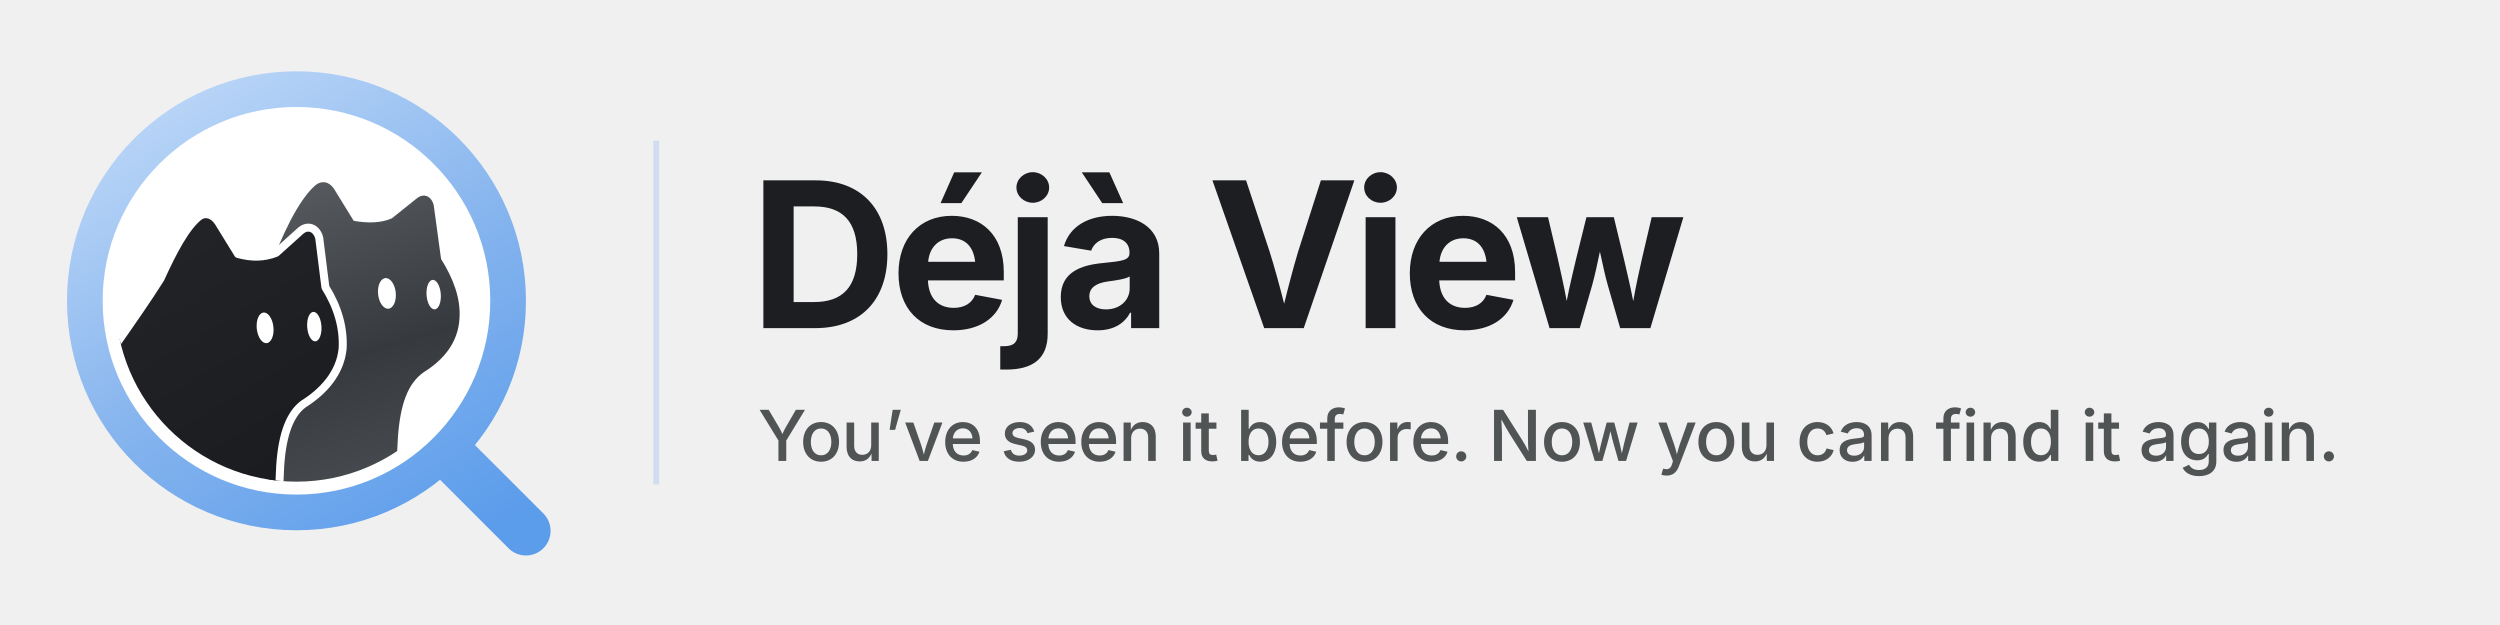
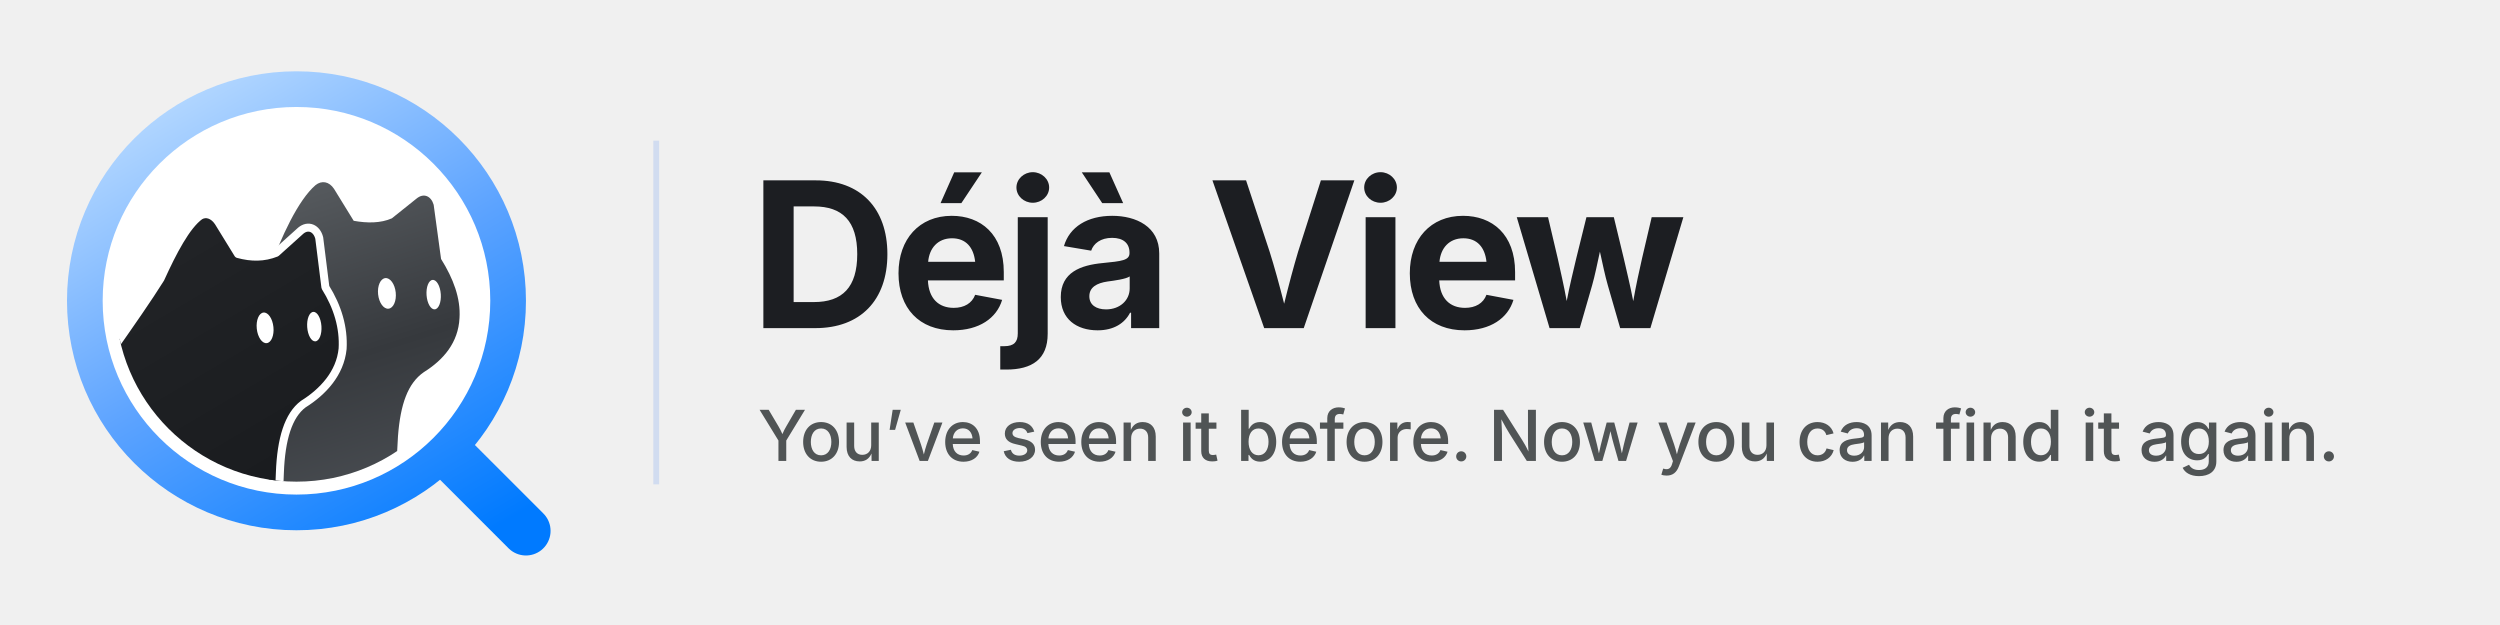
<svg xmlns="http://www.w3.org/2000/svg" viewBox="0 0 640 160" width="640" height="160" fill="none">
  <defs>
    <linearGradient id="dv-lens-grad" x1="120" y1="20" x2="340" y2="395" gradientUnits="userSpaceOnUse">
-       <stop offset="0%" stop-color="#B9D5F7" />
-       <stop offset="48%" stop-color="#87B5EE" />
-       <stop offset="100%" stop-color="#5B9CEB" />
+       <stop offset="0%" stop-color="#B3D7FF" />
+       <stop offset="48%" stop-color="#5CA3FF" />
+       <stop offset="100%" stop-color="#007AFF" />
    </linearGradient>
    <linearGradient id="dv-back-cat" x1="210" y1="104" x2="290" y2="355" gradientUnits="userSpaceOnUse">
      <stop offset="0%" stop-color="#565A5E" />
      <stop offset="55%" stop-color="#36393D" />
      <stop offset="100%" stop-color="#4A4E53" />
    </linearGradient>
    <linearGradient id="dv-front-cat" x1="80" y1="135" x2="210" y2="355" gradientUnits="userSpaceOnUse">
      <stop offset="0%" stop-color="#222427" />
      <stop offset="100%" stop-color="#191B1E" />
    </linearGradient>
    <clipPath id="dv-inner-lens">
      <circle cx="196.5" cy="200" r="147" />
    </clipPath>
  </defs>
  <g transform="translate(14 14) scale(0.315)">
    <path d="M312 316 L383 387" stroke="url(#dv-lens-grad)" stroke-width="40" stroke-linecap="round" />
    <circle cx="196.5" cy="200" r="160" fill="#FFFFFF" />
    <g clip-path="url(#dv-inner-lens)">
      <path d="M174 365 L174 176 C184 148 198 118 212 106 C217 102 223 103 227 109 L243 135 C254 137 265 137 274 133 L294 117 C300 112 306 115 308 122 L314 166 C324 182 330 198 329 214 C328 234 316 248 300 258 C287 267 281 284 279 310 L276 365 Z" fill="url(#dv-back-cat)" />
      <ellipse cx="270" cy="194" rx="7.2" ry="12.5" transform="rotate(-6 270 194)" fill="#FFFFFF" />
      <ellipse cx="308" cy="195" rx="5.8" ry="12" transform="rotate(-4 308 195)" fill="#FFFFFF" />
      <path d="M40 365 L48 238 C62 218 76 198 86 182 C96 160 107 139 118 131 C123 128 129 130 133 136 L149 162 C160 165 170 165 180 161 L200 143 C206 138 213 141 215 149 L220 189 C230 205 235 222 234 239 C232 259 218 274 202 284 C190 293 184 312 183 340 L182 365 Z" fill="url(#dv-front-cat)" stroke="#FFFFFF" stroke-width="6.5" stroke-linejoin="round" />
      <ellipse cx="171" cy="222" rx="6.8" ry="12.5" transform="rotate(-6 171 222)" fill="#FFFFFF" />
      <ellipse cx="211" cy="221" rx="5.8" ry="12" transform="rotate(-4 211 221)" fill="#FFFFFF" />
    </g>
    <circle cx="196.5" cy="200" r="172" stroke="url(#dv-lens-grad)" stroke-width="29" />
  </g>
  <line x1="168" y1="36" x2="168" y2="124" stroke="#D1DCF0" stroke-width="1.5" />
  <text x="192" y="84" fill="#1C1E22" font-family="-apple-system, BlinkMacSystemFont, 'SF Pro Display', 'Segoe UI', system-ui, sans-serif" font-size="52" font-weight="700" letter-spacing="-1.6">Déjà View</text>
  <text x="194" y="118" fill="#505455" font-family="-apple-system, BlinkMacSystemFont, 'SF Pro Text', 'Segoe UI', system-ui, sans-serif" font-size="18" font-weight="500" letter-spacing="-0.2">You’ve seen it before. Now you can find it again.</text>
</svg>
